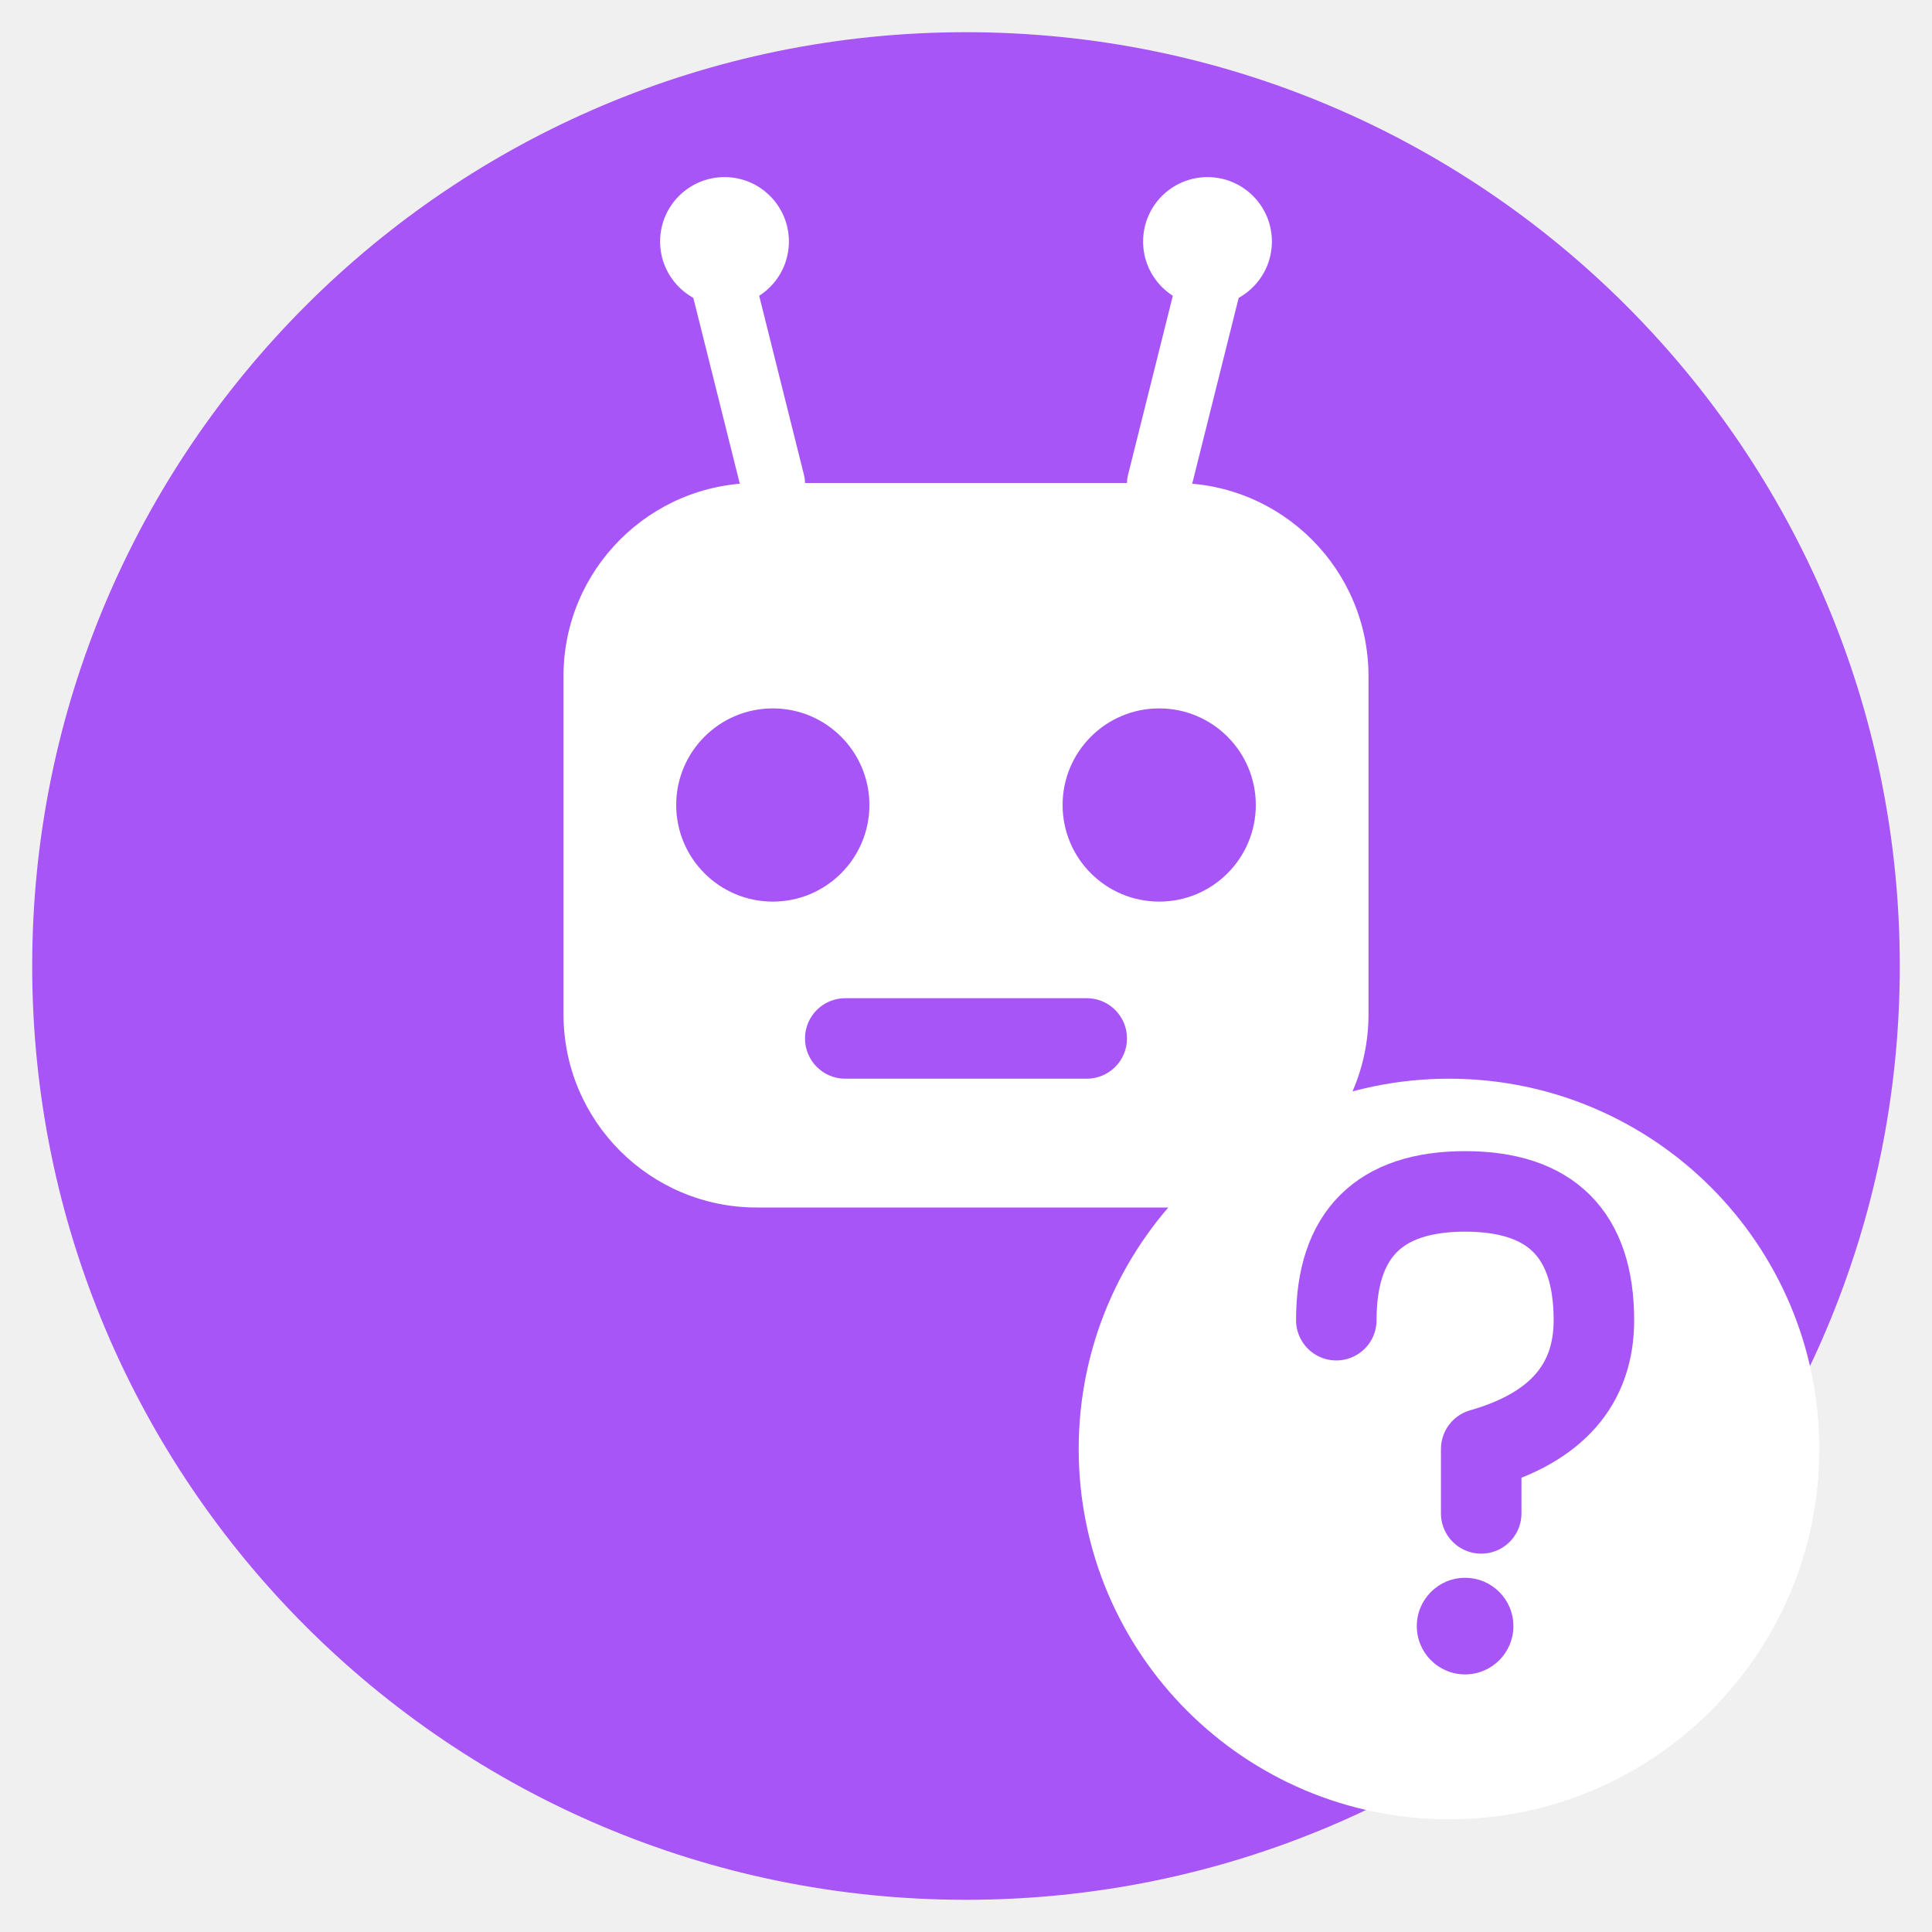
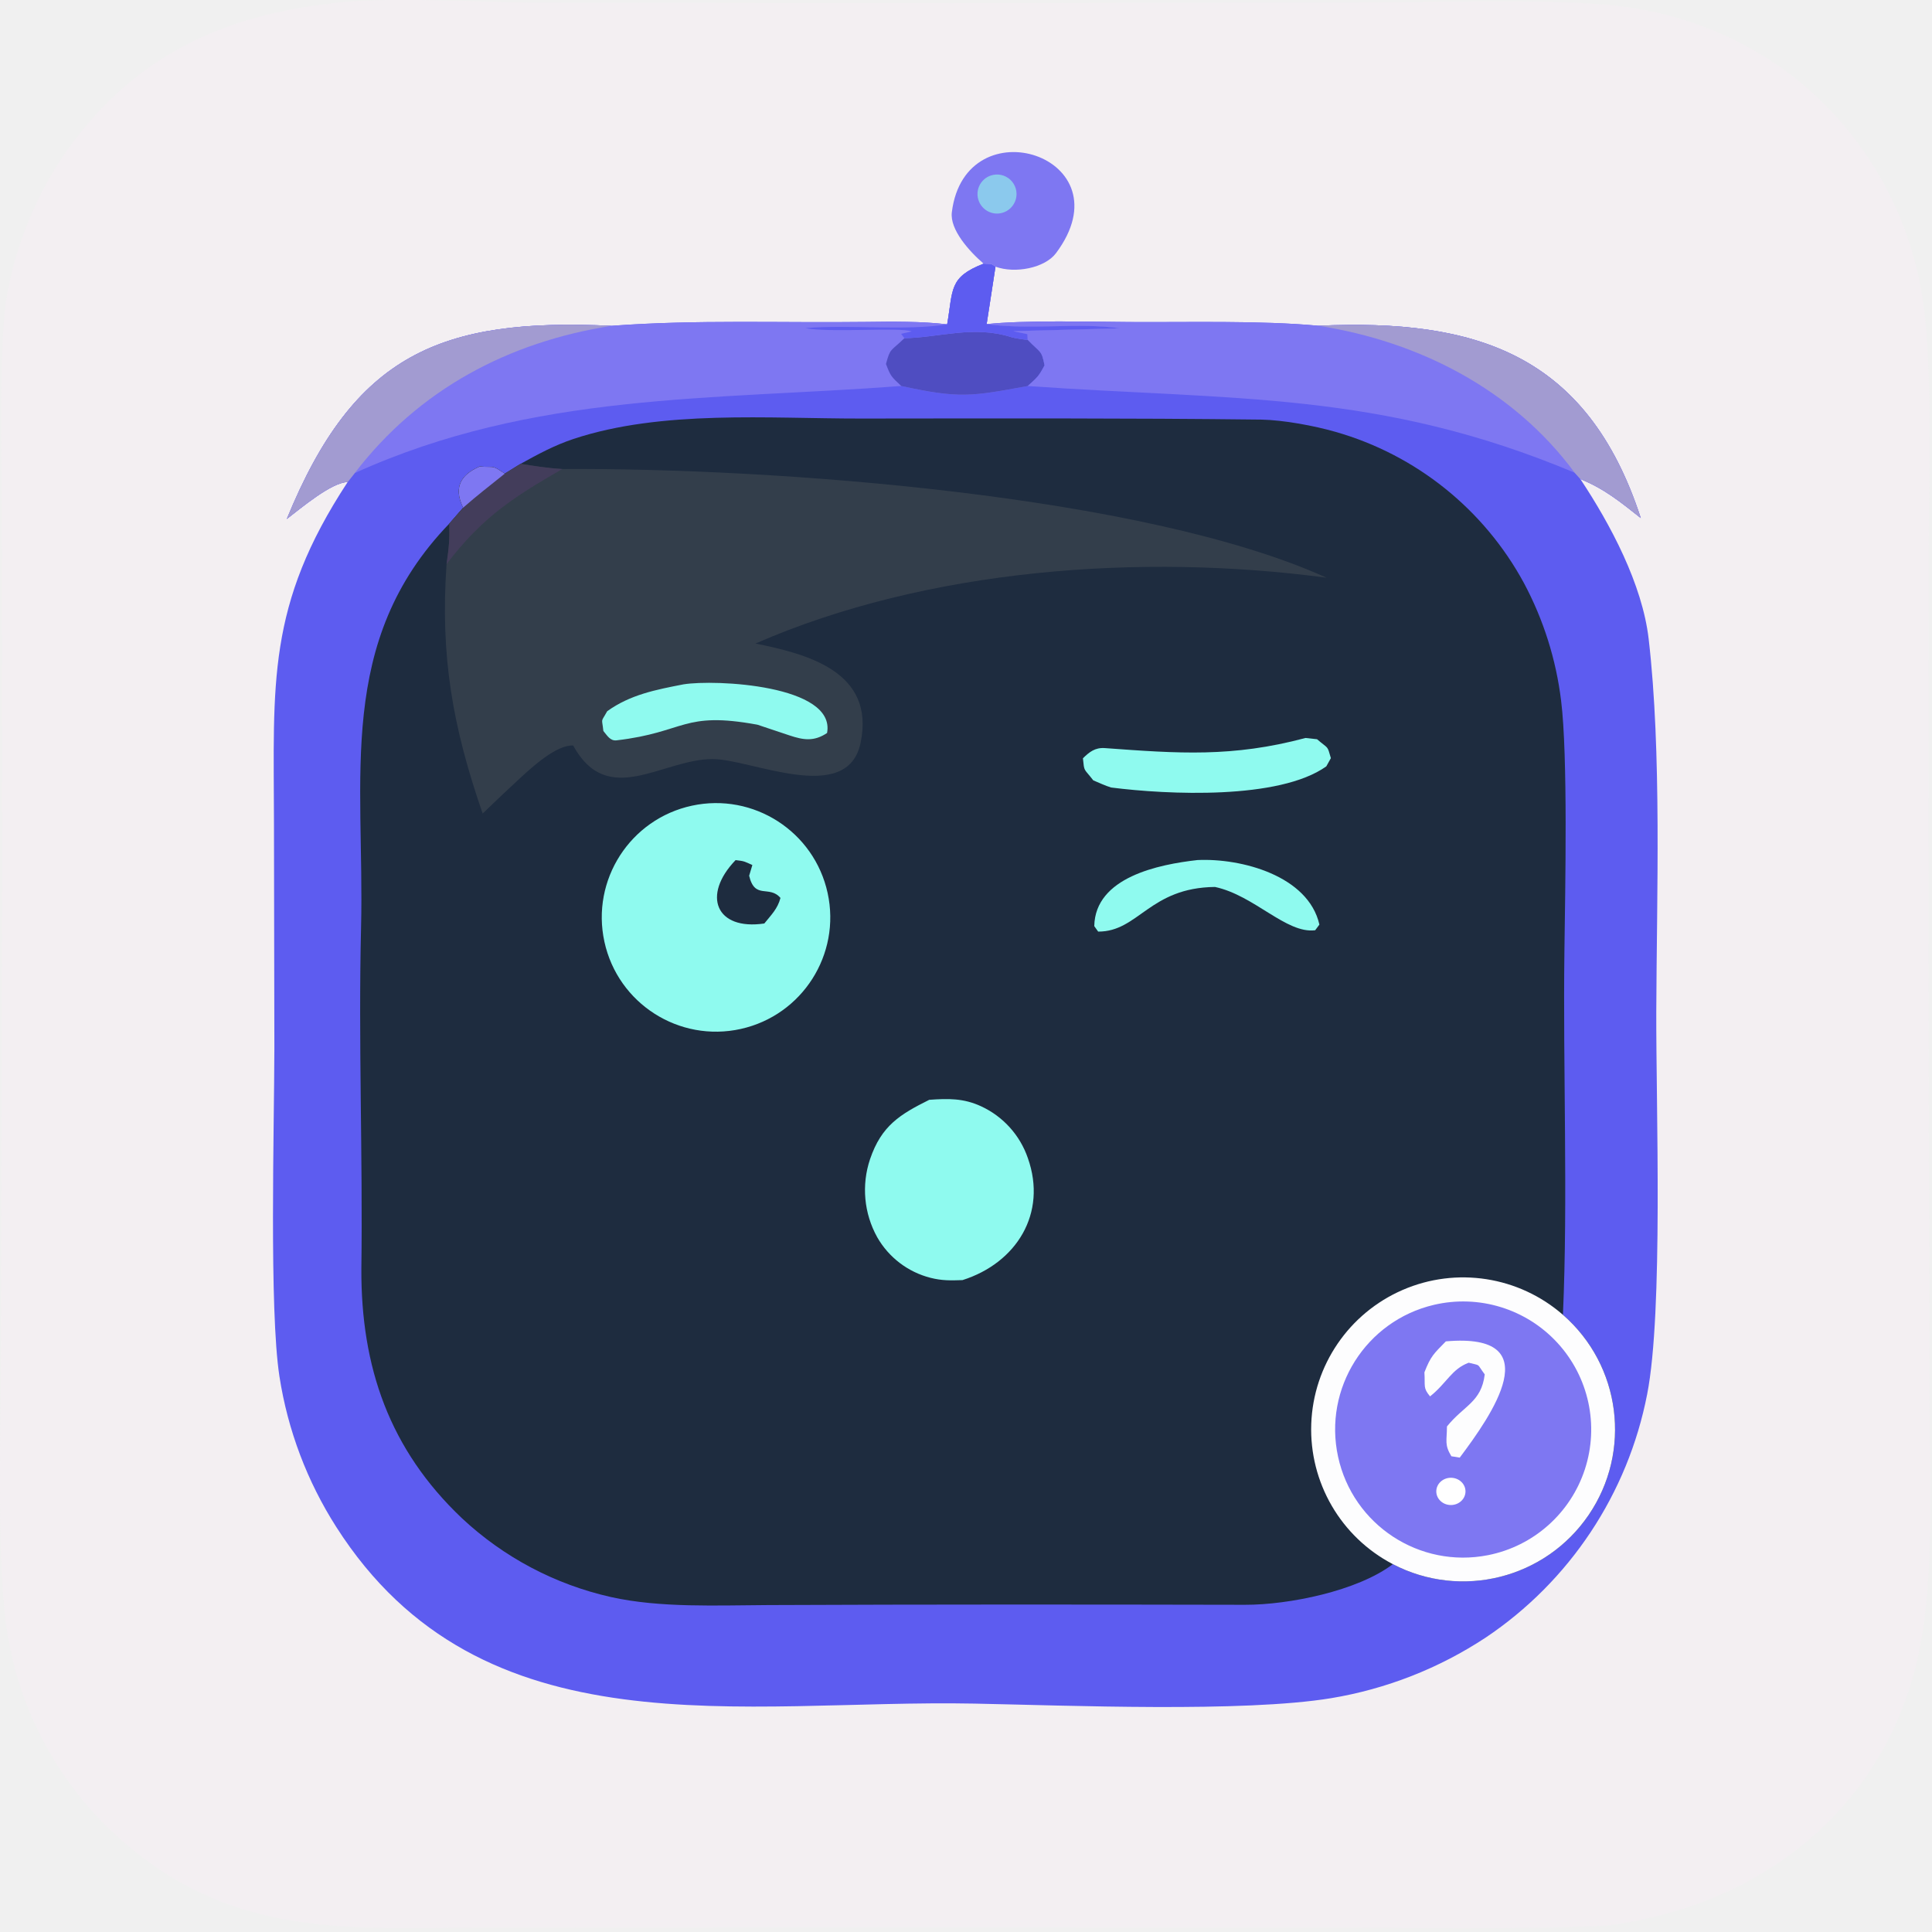
- <svg xmlns="http://www.w3.org/2000/svg" width="120" height="120" viewBox="0 0 120 120" fill="none">
-   <circle cx="60" cy="60" r="58" fill="#A855F7" />
-   <rect x="35" y="30" width="50" height="45" rx="12" fill="#FFFFFF" />
-   <line x1="48" y1="30" x2="45" y2="18" stroke="#FFFFFF" stroke-width="4" stroke-linecap="round" />
-   <circle cx="45" cy="15" r="4" fill="#FFFFFF" />
-   <line x1="72" y1="30" x2="75" y2="18" stroke="#FFFFFF" stroke-width="4" stroke-linecap="round" />
-   <circle cx="75" cy="15" r="4" fill="#FFFFFF" />
-   <circle cx="48" cy="50" r="6" fill="#A855F7" />
-   <circle cx="72" cy="50" r="6" fill="#A855F7" />
-   <rect x="50" y="62" width="20" height="5" rx="2.5" fill="#A855F7" />
-   <circle cx="90" cy="90" r="23" fill="#FFFFFF" />
-   <path d="M83 82 Q83 74 91 74 Q99 74 99 82 Q99 88 92 90 L92 94" stroke="#A855F7" stroke-width="5" fill="none" stroke-linecap="round" stroke-linejoin="round" />
-   <circle cx="91" cy="101" r="3" fill="#A855F7" />
+ <svg xmlns="http://www.w3.org/2000/svg" width="487" height="487" viewBox="0 0 487 487" fill="none">
+   <path d="M82.922 0.943C94.865 -0.978 122.898 0.623 135.695 0.674L239.96 0.813L346.844 0.609C363.709 0.547 393.303 -0.43 408.995 1.655C423.922 3.527 438.132 9.146 450.302 17.991C469.355 32.22 481.838 53.561 484.9 77.148C487.069 92.924 486.176 120.748 486.161 137.749L486.122 241.958L486.314 347.074C486.343 367.041 487.516 389.171 485.013 408.779C479.483 452.117 447.014 479.94 405.266 485.352C381.575 486.554 354.253 485.877 330.175 485.877L200.932 485.848L123.396 485.906C91.407 485.931 62.441 488.772 35.335 467.731C16.397 453.27 4.137 431.744 1.364 408.073C-0.764 390.373 0.223 358.39 0.264 339.218L0.51 220.277L0.455 127.916C0.433 115.469 -0.237 87.411 1.495 76.048C3.952 60.542 10.361 45.931 20.106 33.625C36.537 13.09 57.364 3.939 82.922 0.943Z" fill="#F3EFF2" />
+   <path d="M247.942 66.467C250.039 66.664 249.487 66.246 250.931 67.219L248.702 81.7C258.239 80.675 274.579 81.106 284.722 81.172C299.634 81.27 317.662 80.755 332.309 82.109C372.051 80.301 400.109 89.21 413.593 130.59C408.436 126.517 404.515 123.27 398.357 120.747C406.012 132.28 413.971 147.286 415.575 161.024C418.892 189.496 417.607 225.88 417.499 254.934C417.415 278.692 419.28 330.651 415.202 351.437C410.339 376.502 395.682 398.588 374.48 412.798C362.703 420.556 349.43 425.758 335.518 428.064C313.359 431.705 269.236 429.889 245.598 429.428C187.183 428.285 121.455 442.436 84.758 384.898C77.413 373.396 72.539 360.49 70.447 347.006C67.829 330.117 69.135 284.031 69.161 264.148L69.06 207.491C68.999 172.22 67.152 152.699 87.636 121.508C83.567 121.564 75.815 128.127 72.294 130.822C89.295 89.174 111.124 80.092 154.171 82.129C175.439 80.53 196.975 81.416 218.306 81.146C224.96 81.062 232.193 80.969 238.75 81.756C240.279 72.964 239.129 69.884 247.942 66.467Z" fill="#5D5CF0" />
+   <path d="M247.943 66.467C250.039 66.664 249.487 66.246 250.931 67.219L248.702 81.7C259.643 83.226 272.038 81.241 282.289 82.76L255.423 83.478L258.976 84.232L259.045 85.645C262.367 89.082 262.548 88.195 263.299 92.102C261.778 94.955 261.508 95.088 259.059 97.302C244.903 99.904 241.915 100.514 227.185 97.299C179.527 100.9 134.555 98.796 89.425 119.244L87.637 121.508C83.568 121.564 75.816 128.127 72.295 130.822C89.296 89.174 111.125 80.092 154.172 82.129C175.439 80.53 196.976 81.416 218.306 81.146C224.961 81.062 232.194 80.969 238.751 81.756C240.28 72.964 239.129 69.884 247.943 66.467Z" fill="#7E77F2" />
+   <path d="M72.295 130.822C89.296 89.173 111.125 80.092 154.172 82.129C128.219 86.185 105.568 98.145 89.425 119.244L87.637 121.508C83.568 121.563 75.816 128.127 72.295 130.822Z" fill="#A29BD1" />
+   <path d="M227.98 85.251C236.791 85.096 245.477 81.931 254.972 85.007C255.561 85.198 258.515 85.704 259.045 85.644C262.367 89.081 262.548 88.194 263.299 92.101C261.778 94.954 261.508 95.087 259.059 97.302C244.903 99.904 241.916 100.513 227.185 97.299C224.694 94.949 224.498 94.873 223.33 91.744C224.437 87.653 224.423 88.682 227.98 85.251Z" fill="#4F4DC1" />
+   <path d="M247.942 66.467C250.039 66.664 249.487 66.246 250.931 67.219L248.702 81.7C259.643 83.226 272.038 81.241 282.288 82.76L255.423 83.478L258.976 84.232L259.044 85.645C258.514 85.705 255.56 85.199 254.971 85.008C245.477 81.931 236.79 85.097 227.98 85.251L227.143 84.149L229.812 83.544C226.919 82.4 209.386 83.944 202.975 82.705C214.237 81.764 228.017 83.473 238.751 81.756C240.28 72.964 239.129 69.884 247.942 66.467Z" fill="#5D5CF0" />
+   <path d="M248.703 81.699C258.241 80.674 274.581 81.105 284.723 81.171C299.636 81.269 317.664 80.754 332.311 82.108C372.052 80.3 400.11 89.209 413.594 130.589C408.437 126.516 404.517 123.27 398.358 120.746L396.93 119.16C347.601 98.432 310.774 100.964 259.06 97.302C261.509 95.087 261.779 94.954 263.3 92.101C262.549 88.194 262.367 89.081 259.045 85.644L258.977 84.231L255.424 83.477L282.29 82.759C272.039 81.24 259.644 83.226 248.703 81.699Z" fill="#7E77F2" />
+   <path d="M332.311 82.109C372.052 80.301 400.11 89.21 413.594 130.59C408.437 126.517 404.516 123.27 398.358 120.747L396.93 119.161C381.473 98.213 357.689 86.054 332.311 82.109Z" fill="#A29BD1" />
+   <path d="M131.219 116.924C135.523 114.532 139.857 112.2 144.574 110.64C166.84 103.276 193.72 105.524 216.962 105.504C250.83 105.475 284.159 105.372 317.948 105.77C323.527 105.877 331.31 107.32 336.663 108.865C356.978 114.663 374.093 128.407 384.152 146.99C389.069 156.199 392.239 166.238 393.505 176.6C395.237 190.379 394.545 224.276 394.344 239.662C393.956 269.286 395.252 302.313 393.971 331.426C408.604 344.179 411.381 365.863 400.443 381.899C389.506 397.935 368.308 403.254 351.099 394.279C342.213 401.041 324.837 404.545 313.831 404.52C273.751 404.437 233.684 404.412 193.604 404.589C180.822 404.648 166.417 405.34 154.004 402.567C139.94 399.407 126.973 392.552 116.443 382.704C98.134 365.343 90.982 344.582 91.089 319.841C91.467 291.219 90.319 262.399 91.013 233.797C91.929 196.133 84.533 161.774 113.264 131.975L116.747 127.976C114.351 122.978 115.978 119.751 120.909 117.606C125.192 117.871 123.898 117.249 127.253 119.385L131.219 116.924Z" fill="#1E2C3F" />
+   <path d="M131.219 116.924C134.9 117.497 137.986 118.004 141.735 118.226C194.751 117.912 288.089 124.67 334.381 145.624C287.912 139.411 233.733 143.269 190.435 162.217C203.341 164.835 220.726 169.24 216.92 187.295C213.571 203.177 189.237 191.284 179.569 191.336C166.817 191.405 153.212 203.858 144.466 187.915C140.224 187.732 134.133 193.362 131.034 196.205C127.877 199.122 124.753 202.076 121.663 205.067C114.14 183.314 110.941 165.545 112.562 142.198C113.173 137.954 113.339 136.25 113.264 131.975L116.747 127.976C114.351 122.978 115.978 119.751 120.909 117.605C125.192 117.871 123.898 117.249 127.252 119.385L131.219 116.924Z" fill="#333E4B" />
+   <path d="M131.218 116.924C134.899 117.497 137.985 118.004 141.734 118.226C129.226 125.455 121.579 130.387 112.561 142.198C113.172 137.954 113.338 136.25 113.263 131.975L116.746 127.976C114.35 122.978 115.977 119.751 120.908 117.605C125.191 117.871 123.897 117.249 127.251 119.385L131.218 116.924Z" fill="#433D5B" />
+   <path d="M116.746 127.976C114.35 122.978 115.977 119.751 120.909 117.605C125.192 117.871 123.898 117.249 127.252 119.385C123.768 122.179 120.082 125.028 116.746 127.976Z" fill="#7E77F2" />
+   <path d="M172.257 172.51C180.185 171.201 210.739 172.663 208.479 184.766C205.179 186.974 202.52 186.556 198.937 185.352L190.919 182.674C171.978 179.21 172.915 184.579 155.393 186.621C153.807 186.805 153.023 185.363 152.09 184.257C151.716 180.722 151.374 182.319 153.056 179.277C158.872 175.091 165.336 173.857 172.257 172.51Z" fill="#8FFAEF" />
+   <path d="M351.098 394.279C338.001 387.448 330.003 373.699 330.528 358.934C331.058 344.174 340.023 331.028 353.571 325.155C367.119 319.276 382.841 321.72 393.97 331.426C408.603 344.179 411.38 365.863 400.442 381.899C389.505 397.935 368.307 403.254 351.098 394.279Z" fill="#FDFDFE" />
+   <path d="M361.423 328.919C372.778 326.245 384.692 329.905 392.587 338.497C400.482 347.089 403.122 359.273 399.501 370.368C395.875 381.462 386.552 389.736 375.109 392.007C357.841 395.433 341.02 384.392 337.286 367.188C333.552 349.984 344.288 332.957 361.423 328.919Z" fill="#7E77F2" />
+   <path d="M364.46 338.119C390.85 335.803 375.785 356.971 367.959 367.423L365.844 367.08C364.087 364.15 364.706 363.355 364.735 359.567C369.038 354.233 373.406 353.448 374.259 346.441C372.071 343.517 373.445 344.351 370.216 343.502C365.903 345.102 364.71 348.61 360.476 351.991C358.655 349.778 359.274 349.518 359.053 345.921C360.657 341.838 361.359 341.284 364.46 338.119Z" fill="#FDFDFE" />
+   <path d="M174.431 203.085C189.94 199.747 205.227 209.585 208.619 225.087C212.011 240.59 202.23 255.916 186.744 259.364C171.182 262.829 155.766 252.985 152.358 237.405C148.949 221.825 158.844 206.44 174.431 203.085Z" fill="#8FFAEF" />
+   <path d="M185.421 216.808C187.641 217.064 187.589 217.12 189.647 218.051L188.838 220.745C190.276 226.866 193.885 223.022 196.733 226.342C196.018 229.069 194.447 230.568 192.661 232.784C180.432 234.594 176.877 225.67 185.421 216.808Z" fill="#1E2C3F" />
+   <path d="M234.237 277.229C238.992 276.891 242.849 276.807 247.285 278.854C252.842 281.415 257.107 286.136 259.094 291.926C264.025 305.876 256.209 318.364 242.618 322.677C239.657 322.776 237.473 322.839 234.566 322.103C228.878 320.656 224.023 316.961 221.116 311.863C217.776 305.852 217.12 298.717 219.311 292.2C222.187 283.726 226.884 280.895 234.237 277.229Z" fill="#8FFAEF" />
+   <path d="M329.077 186.021L331.982 186.335C334.985 188.907 334.504 187.773 335.475 191.101L334.322 193.177C322.438 201.649 294.331 200.32 280.091 198.509C278.619 198.061 277.019 197.311 275.581 196.702C273.108 193.496 273.353 194.716 272.971 191.144C274.6 189.55 276.033 188.392 278.52 188.573C297.059 189.927 310.646 190.948 329.077 186.021Z" fill="#8FFAEF" />
+   <path d="M301.844 216.795C312.865 216.269 329.784 220.735 332.581 233.061L331.521 234.487C324.234 235.42 316.211 225.707 306.26 223.573C289.709 223.764 287 234.865 276.813 234.829L275.832 233.45C276.063 221.085 292.143 217.888 301.844 216.795Z" fill="#8FFAEF" />
+   <path d="M247.943 66.466C244.304 63.329 239.386 57.879 239.93 53.495C243.315 26.223 284.438 39.469 266.165 63.839C263.382 67.549 255.875 69.038 250.932 67.219C249.487 66.246 250.039 66.664 247.943 66.466Z" fill="#7E77F2" />
+   <path d="M249.744 44.249C251.461 43.668 253.358 44.078 254.683 45.317C256.003 46.555 256.542 48.421 256.076 50.173C255.61 51.925 254.221 53.28 252.46 53.7C249.901 54.309 247.317 52.798 246.591 50.27C245.865 47.743 247.254 45.091 249.744 44.249Z" fill="#8BC9ED" />
+   <ellipse cx="365.727" cy="375.937" rx="3.68" ry="3.435" fill="white" />
</svg>
